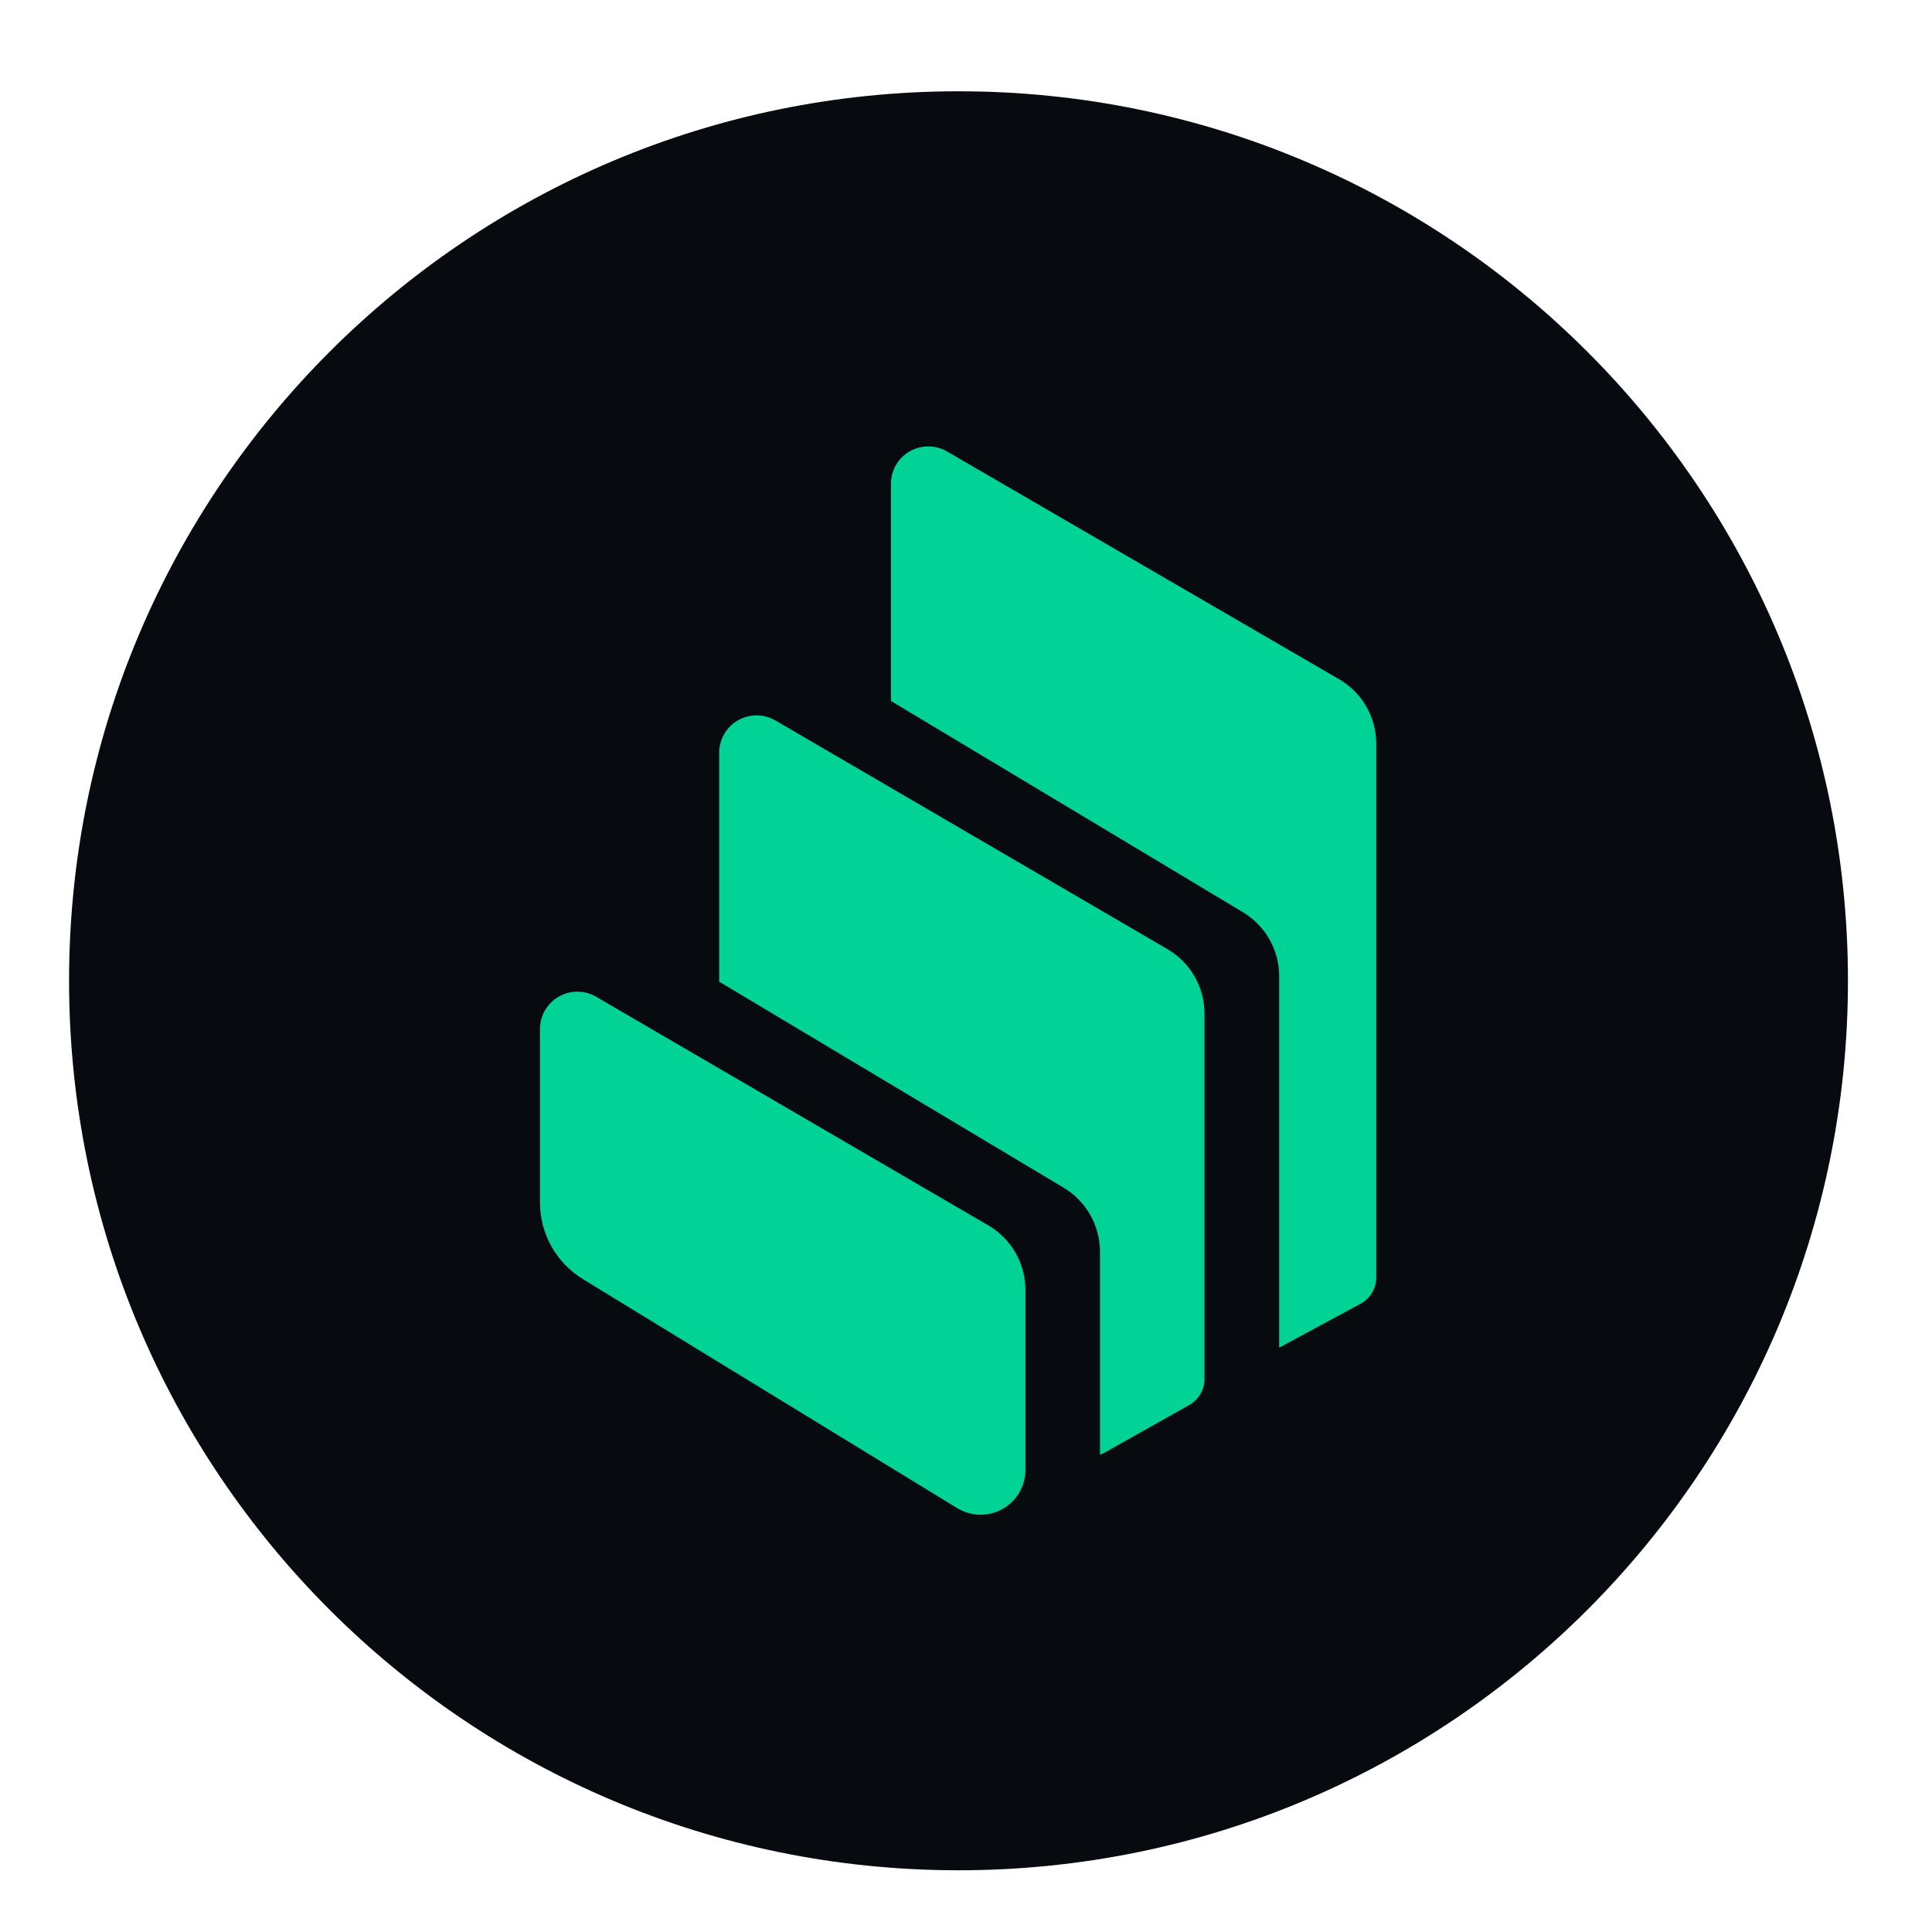
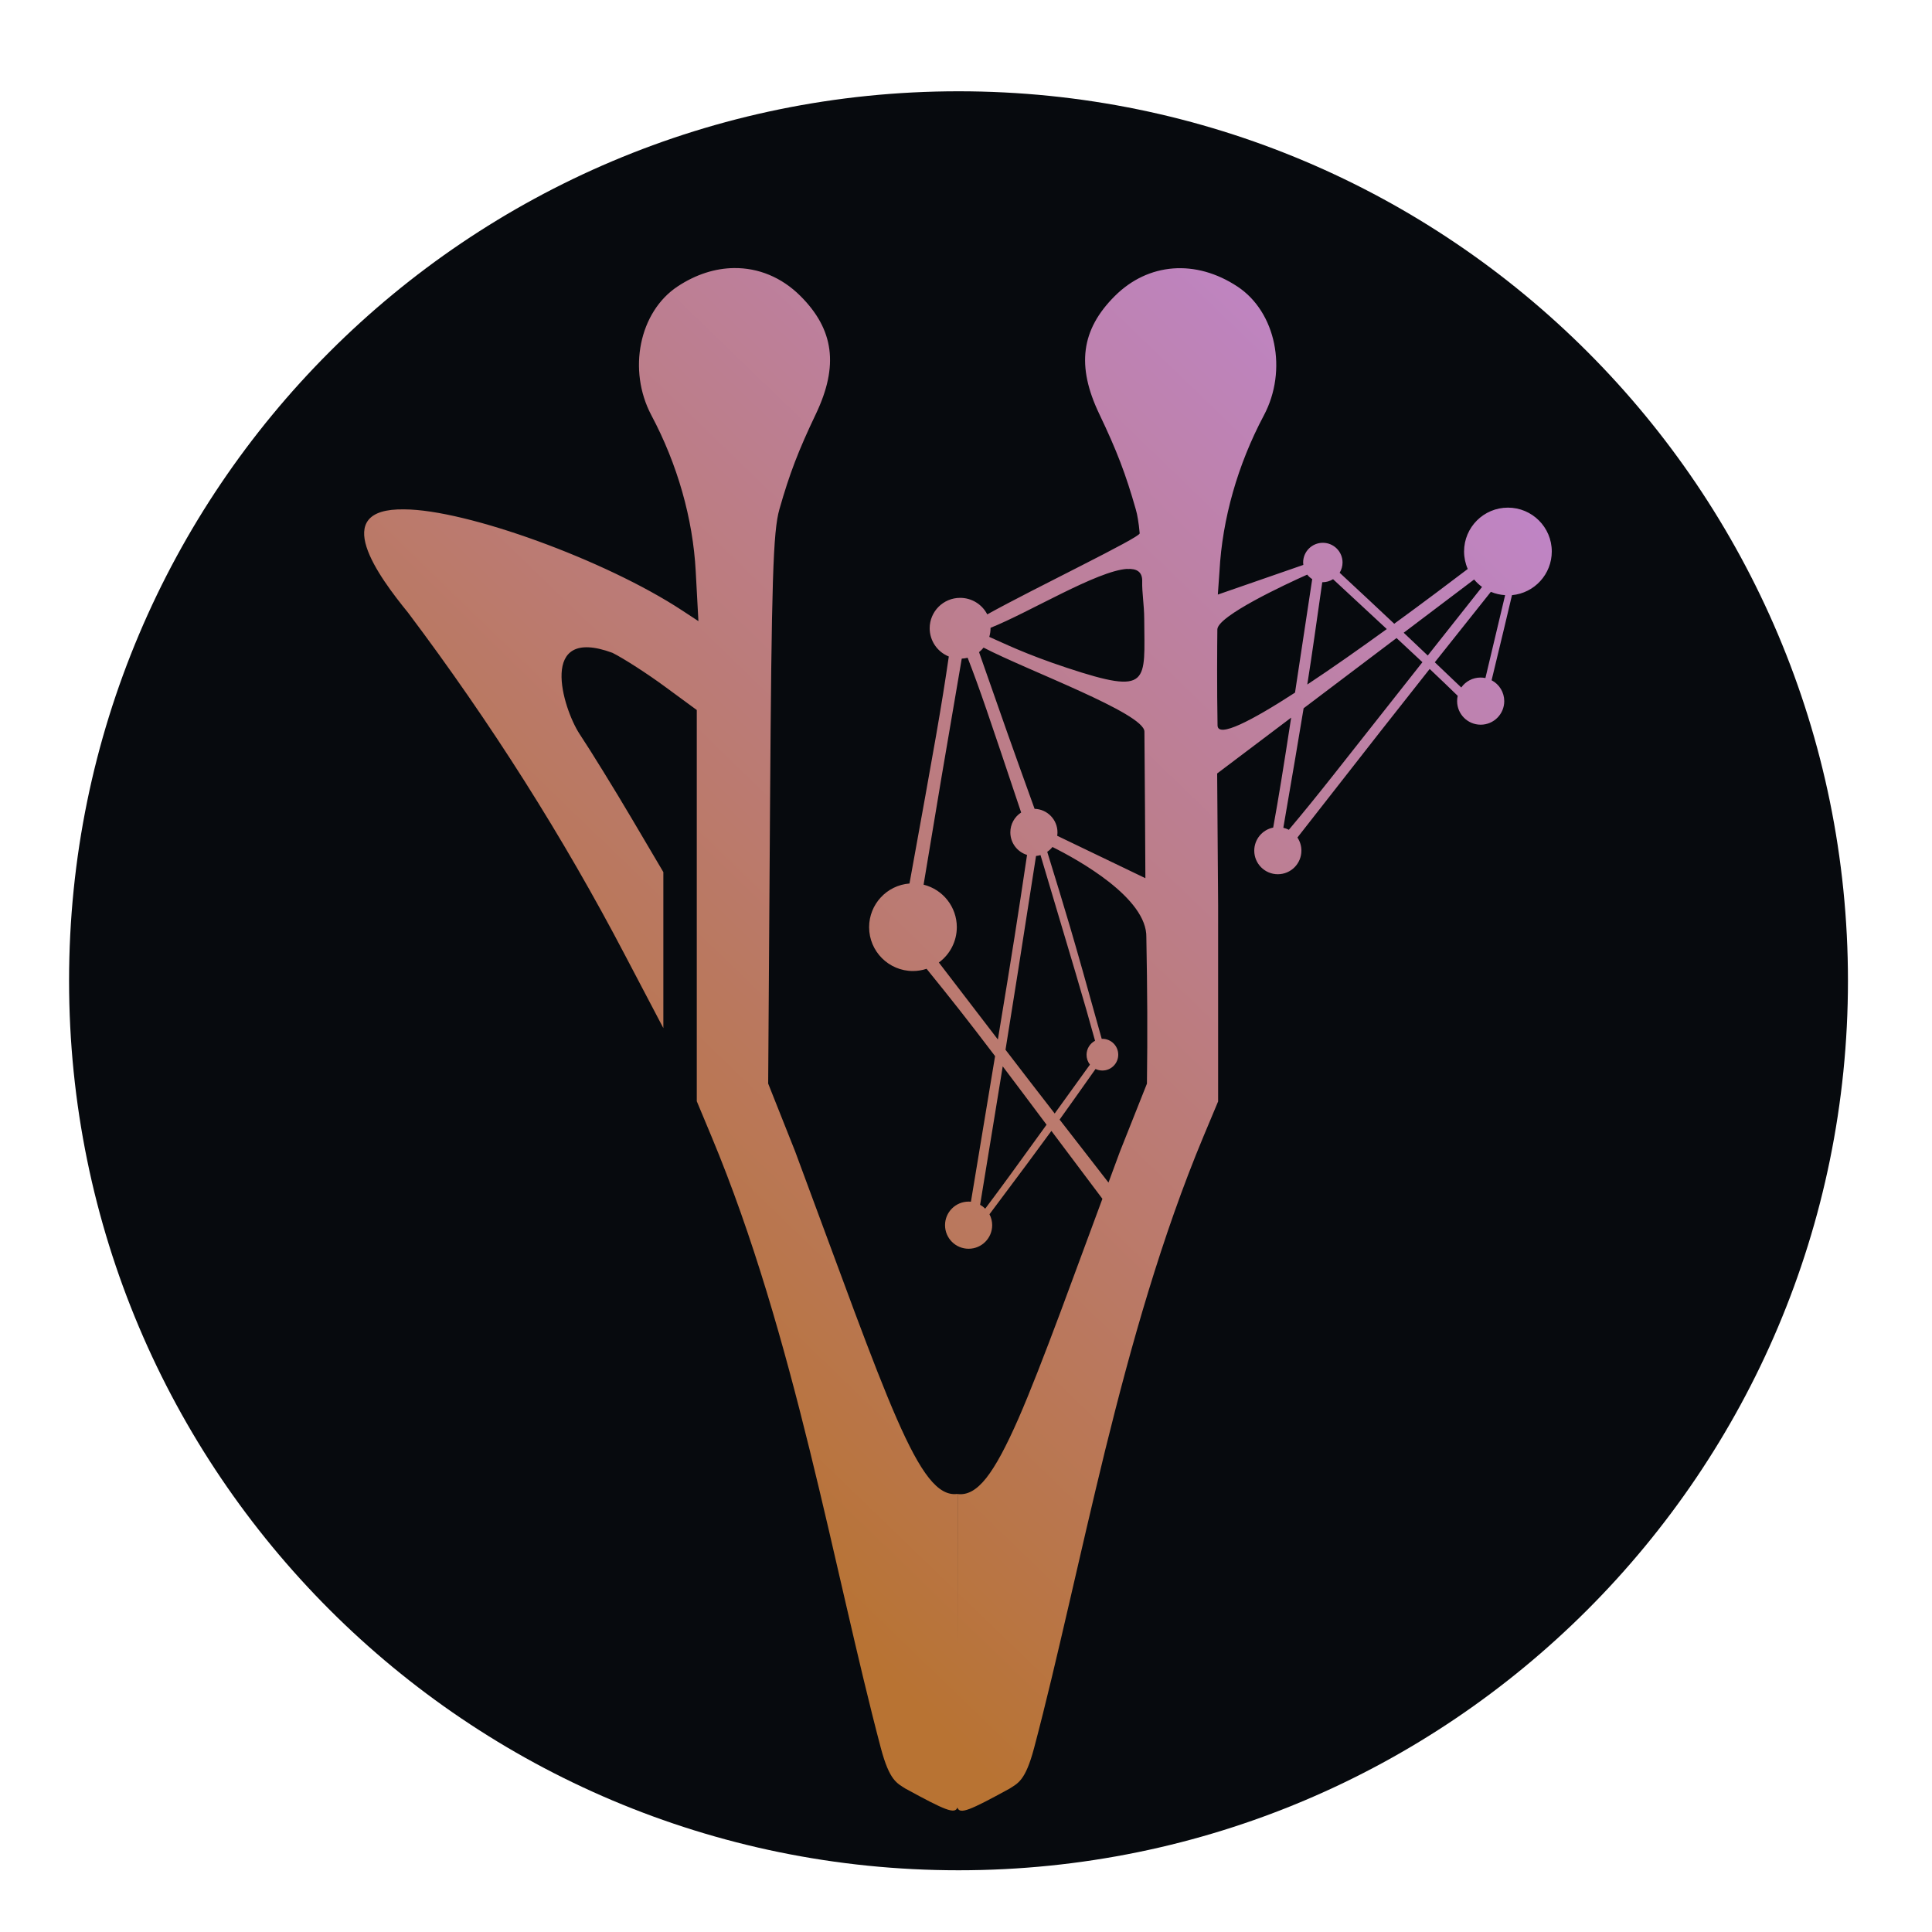
- <svg xmlns="http://www.w3.org/2000/svg" width="20" height="20" viewBox="0 0 20 20" fill="none">
-   <path d="M9.923 19.361C15.008 19.361 19.13 15.238 19.13 10.153C19.13 5.068 15.008 0.945 9.923 0.945C4.837 0.945 0.715 5.068 0.715 10.153C0.715 15.238 4.837 19.361 9.923 19.361Z" fill="#070A0E" />
-   <path d="M9.916 18.672C14.622 18.672 18.437 14.857 18.437 10.15C18.437 5.444 14.622 1.629 9.916 1.629C5.21 1.629 1.395 5.444 1.395 10.15C1.395 14.857 5.21 18.672 9.916 18.672Z" fill="#070A0E" />
-   <path fill-rule="evenodd" clip-rule="evenodd" d="M6.034 13.241C5.758 13.072 5.59 12.772 5.59 12.45V10.651C5.59 10.582 5.608 10.516 5.643 10.457C5.75 10.273 5.987 10.21 6.171 10.318L10.231 12.685C10.469 12.824 10.615 13.077 10.615 13.352V15.216C10.615 15.301 10.592 15.386 10.547 15.459C10.413 15.677 10.128 15.746 9.909 15.612L6.034 13.241ZM12.085 9.825C12.323 9.964 12.469 10.217 12.469 10.493V14.275C12.469 14.386 12.409 14.49 12.312 14.544L11.423 15.044C11.412 15.05 11.399 15.055 11.387 15.059V12.959C11.387 12.687 11.245 12.435 11.011 12.295L7.445 10.162V7.791C7.445 7.722 7.464 7.656 7.498 7.597C7.605 7.413 7.842 7.35 8.027 7.458L12.085 9.825ZM13.862 7.031C14.101 7.169 14.247 7.425 14.247 7.7V13.225C14.247 13.338 14.184 13.442 14.085 13.496L13.242 13.951V10.105C13.242 9.834 13.1 9.583 12.867 9.443L9.223 7.256V5.008C9.223 4.939 9.242 4.872 9.275 4.813C9.382 4.629 9.619 4.566 9.803 4.673L13.862 7.031Z" fill="#00D395" />
+ <svg xmlns="http://www.w3.org/2000/svg" xmlns:xlink="http://www.w3.org/1999/xlink" width="20" height="20" viewBox="0 0 20 20" fill="none" version="1.1" id="svg2766">
+   <defs id="defs2770">
+     <linearGradient xlink:href="#linearGradient6727" id="linearGradient43205" gradientUnits="userSpaceOnUse" gradientTransform="matrix(0.3076545,0,0,0.3076545,24.28378,26.93152)" x1="-66.465" y1="-47.879" x2="-23.864" y2="-91.986" />
+     <linearGradient id="linearGradient6727">
+       <stop style="stop-color:#b87333;stop-opacity:1;" offset="0" id="stop6723" />
+       <stop style="stop-color:#c18af3;stop-opacity:1;" offset="0.928" id="stop8191" />
+     </linearGradient>
+   </defs>
+   <path d="M9.923 19.361C15.008 19.361 19.13 15.238 19.13 10.153C19.13 5.068 15.008 0.945 9.923 0.945C4.837 0.945 0.715 5.068 0.715 10.153C0.715 15.238 4.837 19.361 9.923 19.361Z" fill="#070A0E" id="path2760" />
+   <path d="M9.916 18.672C14.622 18.672 18.437 14.857 18.437 10.15C18.437 5.444 14.622 1.629 9.916 1.629C5.21 1.629 1.395 5.444 1.395 10.15C1.395 14.857 5.21 18.672 9.916 18.672Z" fill="#070A0E" id="path2762" />
+   <path id="path3410-7-4" style="fill:url(#linearGradient43205);fill-opacity:1;stroke-width:0.05" d="m 7.599,2.775 c -0.195,0.002 -0.395,0.065 -0.584,0.19 -0.398,0.263 -0.52,0.866 -0.272,1.334 0.27,0.507 0.43,1.07 0.459,1.614 l 0.028,0.517 -0.169,-0.111 C 6.27,5.799 4.83,5.275 4.186,5.273 c -0.793,-0.015 -0.264,0.698 0.038,1.069 0.857,1.139 1.608,2.325 2.25,3.553 L 6.867,10.643 6.867,9.836 6.867,9.028 6.54,8.474 c -0.18,-0.305 -0.423,-0.699 -0.541,-0.877 -0.173,-0.265 -0.435,-1.125 0.341,-0.839 0.116,0.058 0.36,0.215 0.542,0.349 l 0.331,0.243 V 9.375 11.4 l 0.152,0.364 c 0.864,2.069 1.266,4.489 1.753,6.33 0.091,0.343 0.168,0.365 0.259,0.424 l -1.633e-4,-4.01e-4 c 0.403,0.22 0.51,0.267 0.534,0.193 0.024,0.076 0.129,0.03 0.535,-0.192 l 1.64e-4,1.62e-4 c 0.091,-0.059 0.168,-0.081 0.259,-0.424 0.122,-0.46 0.238,-0.957 0.358,-1.475 0.12,-0.518 0.243,-1.058 0.377,-1.605 0.135,-0.547 0.281,-1.101 0.448,-1.647 0.167,-0.547 0.354,-1.086 0.57,-1.603 L 12.61,11.402 V 9.377 l -0.01,-1.37 0.766,-0.578 c -0.078,0.508 -0.13,0.83 -0.186,1.138 a 0.244,0.244 0 0 0 -0.196,0.239 0.244,0.244 0 0 0 0.244,0.244 0.244,0.244 0 0 0 0.244,-0.244 0.244,0.244 0 0 0 -0.041,-0.136 c 0.754,-0.966 1.086,-1.388 1.369,-1.745 0.111,0.105 0.204,0.194 0.29,0.278 a 0.244,0.244 0 0 0 -0.006,0.055 0.244,0.244 0 0 0 0.244,0.244 0.244,0.244 0 0 0 0.244,-0.244 0.244,0.244 0 0 0 -0.131,-0.216 c 0.117,-0.486 0.146,-0.603 0.211,-0.881 a 0.454,0.454 0 0 0 0.412,-0.452 0.454,0.454 0 0 0 -0.454,-0.454 0.454,0.454 0 0 0 -0.454,0.454 0.454,0.454 0 0 0 0.038,0.181 c -0.175,0.133 -0.444,0.336 -0.761,0.567 -0.184,-0.174 -0.331,-0.31 -0.565,-0.528 a 0.204,0.204 0 0 0 0.03,-0.106 0.204,0.204 0 0 0 -0.204,-0.204 0.204,0.204 0 0 0 -0.204,0.204 0.204,0.204 0 0 0 0.002,0.025 l -0.885,0.307 0.017,-0.24 c 0.029,-0.544 0.189,-1.106 0.459,-1.614 0.249,-0.468 0.126,-1.071 -0.272,-1.334 -0.432,-0.286 -0.925,-0.248 -1.271,0.098 -0.349,0.348 -0.398,0.723 -0.161,1.219 0.182,0.381 0.274,0.621 0.379,0.99 0.008,0.029 0.016,0.061 0.022,0.102 0.007,0.04 0.013,0.088 0.018,0.145 0.004,0.044 -1.079,0.562 -1.578,0.839 A 0.315,0.315 0 0 0 9.939,6.189 0.315,0.315 0 0 0 9.624,6.504 0.315,0.315 0 0 0 9.822,6.796 c -0.079,0.54 -0.141,0.884 -0.407,2.35 A 0.454,0.454 0 0 0 8.997,9.598 0.454,0.454 0 0 0 9.451,10.052 0.454,0.454 0 0 0 9.592,10.029 c 0.263,0.325 0.409,0.509 0.709,0.904 -0.061,0.371 -0.147,0.888 -0.25,1.507 a 0.244,0.244 0 0 0 -0.024,-0.001 0.244,0.244 0 0 0 -0.244,0.244 0.244,0.244 0 0 0 0.244,0.244 0.244,0.244 0 0 0 0.244,-0.244 0.244,0.244 0 0 0 -0.028,-0.113 c 0.32,-0.427 0.502,-0.672 0.641,-0.863 0.153,0.203 0.314,0.418 0.528,0.703 -0.16,0.434 -0.308,0.834 -0.432,1.167 -0.172,0.459 -0.314,0.826 -0.438,1.11 -0.125,0.284 -0.232,0.486 -0.332,0.613 -0.101,0.127 -0.196,0.179 -0.297,0.166 -3.2e-4,0.821 -2.8e-4,1.211 -3.2e-4,1.581 -5.4e-5,-0.37 -1.09e-4,-0.76 -6e-4,-1.582 -0.402,0.055 -0.714,-0.949 -1.681,-3.546 l -0.279,-0.702 0.019,-2.836 c 0.016,-2.384 0.032,-2.879 0.097,-3.108 0.105,-0.369 0.197,-0.609 0.379,-0.99 C 8.683,3.786 8.634,3.411 8.285,3.063 8.09,2.869 7.849,2.772 7.598,2.775 Z m 4.07,3.115 c 0.099,-0.006 0.158,0.03 0.155,0.129 -0.003,0.113 0.02,0.238 0.021,0.388 0.003,0.658 0.07,0.794 -0.798,0.507 -0.439,-0.145 -0.666,-0.26 -0.806,-0.321 a 0.315,0.315 0 0 0 0.013,-0.09 0.315,0.315 0 0 0 0,-0.004 c 0.398,-0.158 1.104,-0.591 1.415,-0.61 z m 1.863,0.058 a 0.204,0.204 0 0 0 0.052,0.047 c -0.072,0.474 -0.13,0.861 -0.178,1.175 -0.449,0.291 -0.8,0.474 -0.802,0.339 -0.007,-0.381 -0.004,-0.828 -0.002,-0.993 0.001,-0.139 0.703,-0.466 0.931,-0.568 z m 0.268,0.048 c 0.215,0.2 0.405,0.375 0.556,0.516 -0.271,0.196 -0.558,0.399 -0.823,0.574 0.055,-0.348 0.089,-0.602 0.155,-1.059 a 0.204,0.204 0 0 0 0.004,1.64e-4 0.204,0.204 0 0 0 0.107,-0.031 z m 1.46,0.003 a 0.454,0.454 0 0 0 0.082,0.077 c -0.214,0.27 -0.4,0.505 -0.562,0.71 -0.095,-0.09 -0.179,-0.17 -0.249,-0.236 z m 0.174,0.128 a 0.454,0.454 0 0 0 0.147,0.034 c -0.116,0.485 -0.15,0.633 -0.204,0.858 a 0.244,0.244 0 0 0 -0.051,-0.005 0.244,0.244 0 0 0 -0.199,0.103 c -0.103,-0.098 -0.194,-0.185 -0.274,-0.261 0.168,-0.211 0.346,-0.434 0.58,-0.729 z m -0.977,0.478 c 0.099,0.092 0.19,0.177 0.268,0.25 -0.934,1.182 -1.066,1.358 -1.383,1.735 a 0.244,0.244 0 0 0 -0.057,-0.021 c 0.098,-0.568 0.163,-0.95 0.21,-1.237 z m -4.275,0.099 c 0.452,0.236 1.663,0.68 1.665,0.869 0.002,0.242 0.004,0.511 0.006,0.809 l 0.004,0.709 -0.913,-0.439 a 0.244,0.244 0 0 0 0.003,-0.035 0.244,0.244 0 0 0 -0.237,-0.244 c -0.241,-0.668 -0.322,-0.897 -0.575,-1.622 a 0.315,0.315 0 0 0 0.047,-0.047 z m -0.165,0.105 c 0.129,0.333 0.213,0.584 0.554,1.602 a 0.244,0.244 0 0 0 -0.112,0.205 0.244,0.244 0 0 0 0.173,0.234 C 10.53,9.533 10.491,9.784 10.33,10.761 10.174,10.558 9.971,10.293 9.719,9.964 A 0.454,0.454 0 0 0 9.905,9.598 0.454,0.454 0 0 0 9.561,9.158 c 0.15,-0.907 0.212,-1.274 0.395,-2.34 a 0.315,0.315 0 0 0 0.061,-0.009 z m 0.878,1.959 c 0.267,0.133 0.982,0.529 0.972,0.936 0.01,0.546 0.013,1 0.006,1.514 l -0.279,0.702 c -0.043,0.116 -0.079,0.212 -0.119,0.322 -0.196,-0.253 -0.374,-0.481 -0.506,-0.652 0.109,-0.151 0.213,-0.3 0.372,-0.524 a 0.164,0.164 0 0 0 0.071,0.016 0.164,0.164 0 0 0 0.164,-0.164 0.164,0.164 0 0 0 -0.164,-0.164 0.164,0.164 0 0 0 -0.007,4e-4 C 11.081,9.588 11.041,9.47 10.841,8.818 a 0.244,0.244 0 0 0 0.054,-0.05 z m -0.124,0.083 c 0.319,1.07 0.457,1.528 0.565,1.923 a 0.164,0.164 0 0 0 -0.088,0.145 0.164,0.164 0 0 0 0.035,0.102 c -0.139,0.193 -0.258,0.358 -0.365,0.506 -0.184,-0.237 -0.335,-0.433 -0.509,-0.66 0.083,-0.512 0.161,-1.011 0.316,-2.006 a 0.244,0.244 0 0 0 0.046,-0.009 z m -0.39,2.189 c 0.114,0.15 0.283,0.376 0.453,0.603 -0.299,0.415 -0.477,0.659 -0.635,0.869 a 0.244,0.244 0 0 0 -0.053,-0.04 c 0.102,-0.624 0.176,-1.072 0.234,-1.432 z" />
</svg>
